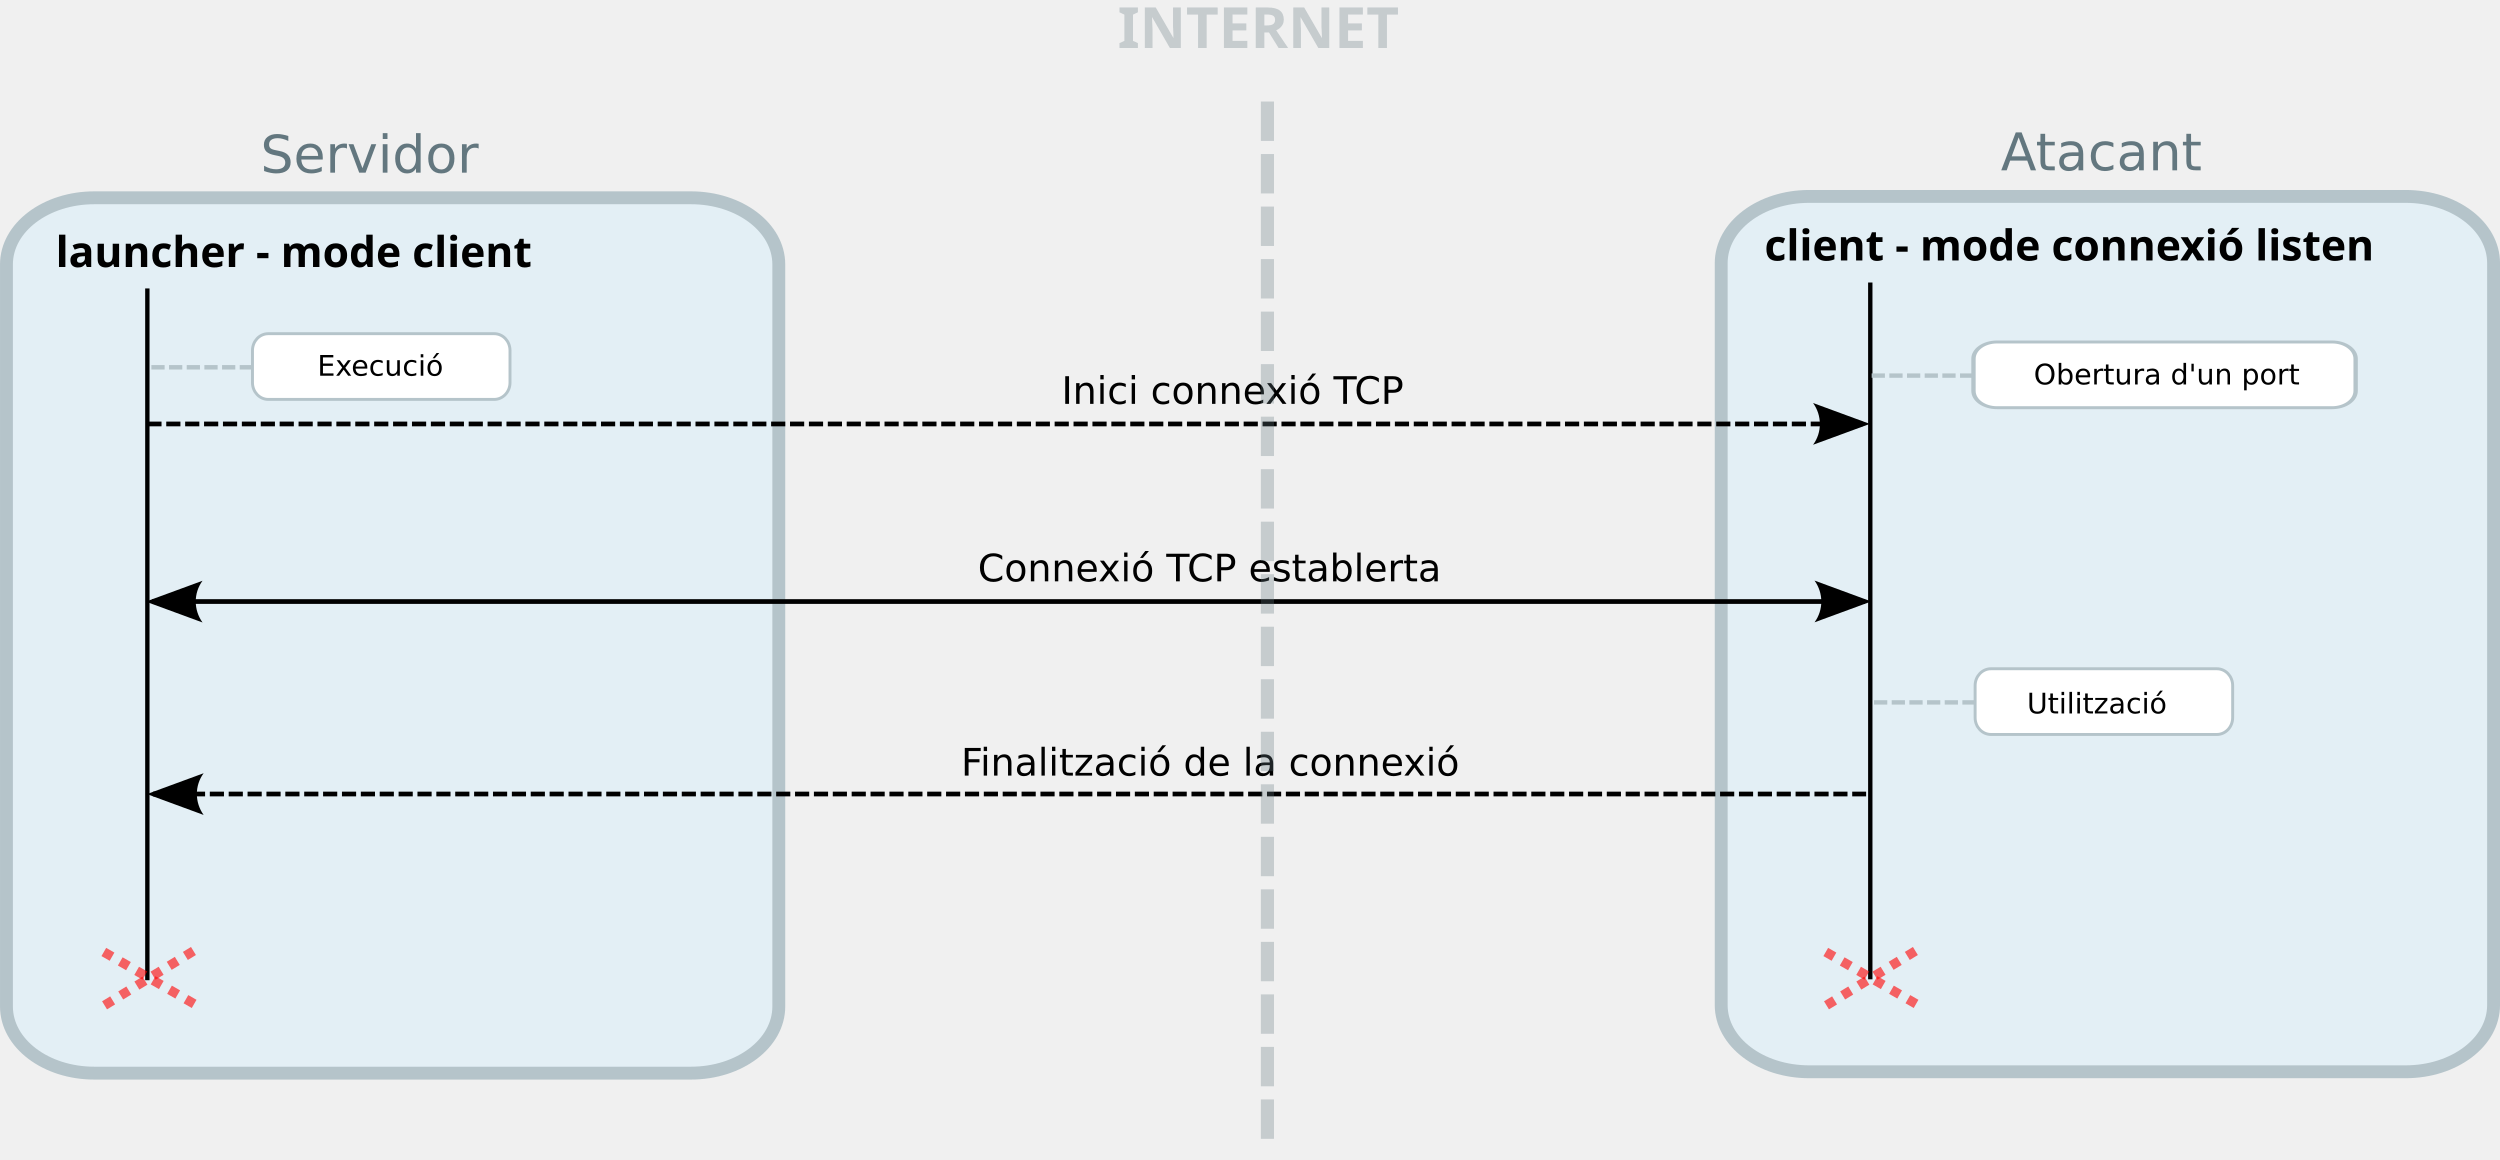
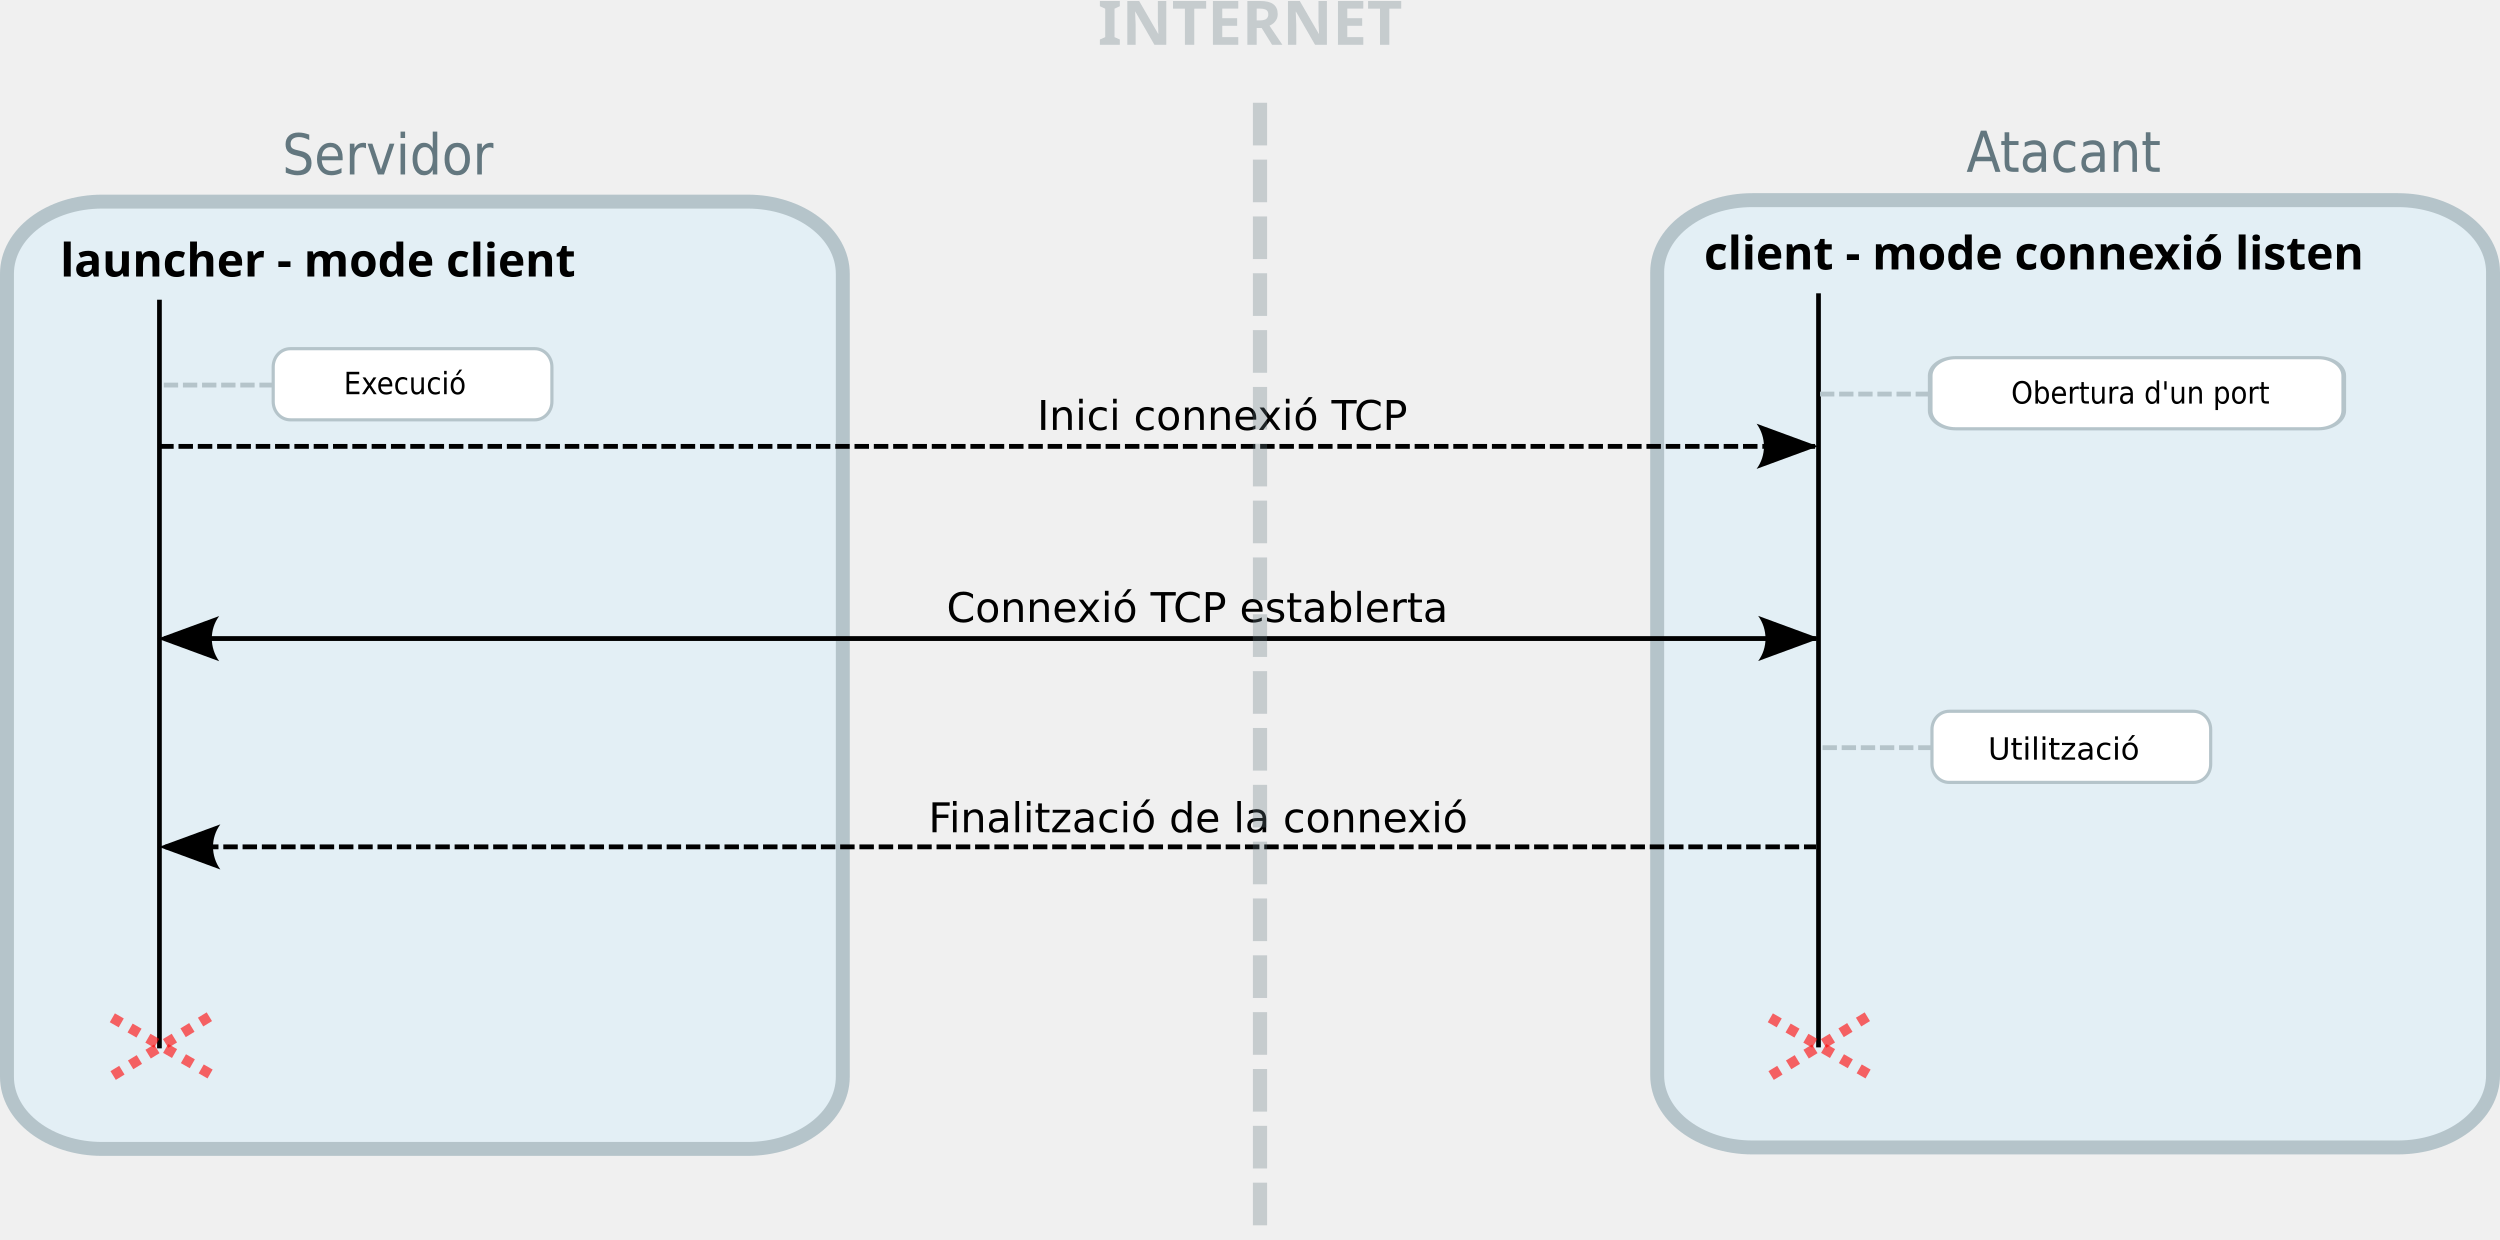
- <svg xmlns="http://www.w3.org/2000/svg" xmlns:xlink="http://www.w3.org/1999/xlink" id="svg18904" width="527.891" height="244.751" xml:space="preserve" version="1.0">
+ <svg xmlns="http://www.w3.org/2000/svg" xmlns:xlink="http://www.w3.org/1999/xlink" id="svg18904" width="487.799" height="241.817" xml:space="preserve" version="1.0">
  <defs id="defs18907">
    <pattern xlink:href="#pattern19117" id="pattern19788" patternTransform="translate(-69.9945,0)" />
    <clipPath clipPathUnits="userSpaceOnUse" id="clipPath18993">
      <path d="M 0,0 L 422.313,0 L 422.313,195.8 L 0,195.8 L 0,0 z" id="path18995" />
    </clipPath>
    <mask maskUnits="userSpaceOnUse" x="0" y="0" width="1" height="1" id="mask18997">
      <g id="g18999">
        <g clip-path="url(#clipPath18993)" id="g19001">
          <path d="M 0,0 L 422.313,0 L 422.313,195.8 L 0,195.8 L 0,0 z" style="fill:#ffffff;fill-opacity:0.6;fill-rule:nonzero;stroke:none" id="path19003" />
        </g>
      </g>
    </mask>
    <clipPath clipPathUnits="userSpaceOnUse" id="clipPath19009">
      <path d="M 0,0 L 422.313,0 L 422.313,195.8 L 0,195.8 L 0,0 z" id="path19011" />
    </clipPath>
    <clipPath clipPathUnits="userSpaceOnUse" id="clipPath19013">
      <path d="M 0,0 L 423,0 L 423,196 L 0,196 L 0,0 z" id="path19015" />
    </clipPath>
    <pattern patternUnits="userSpaceOnUse" x="0" y="0" width="423" height="196" id="pattern19017">
      <g id="g19019" />
      <g id="g19021">
        <g clip-path="url(#clipPath19013)" id="g19023">
          <g id="g19025">
            <g transform="matrix(1,0,0,-1,0,196)" id="g19027">
              <path d="M 308.25,160.809 L 324.047,169.895" style="fill:#ff0300;fill-opacity:1;fill-rule:evenodd;stroke:#ff0000;stroke-opacity:1;stroke-width:1.6;stroke-linecap:butt;stroke-linejoin:miter;stroke-miterlimit:4;stroke-dasharray:1.6,1.6;stroke-dashoffset:0" id="path19029" />
            </g>
          </g>
        </g>
      </g>
    </pattern>
    <clipPath clipPathUnits="userSpaceOnUse" id="clipPath19043">
      <path d="M 0,0 L 422.313,0 L 422.313,195.8 L 0,195.8 L 0,0 z" id="path19045" />
    </clipPath>
    <mask maskUnits="userSpaceOnUse" x="0" y="0" width="1" height="1" id="mask19047">
      <g id="g19049">
        <g clip-path="url(#clipPath19043)" id="g19051">
          <path d="M 0,0 L 422.313,0 L 422.313,195.8 L 0,195.8 L 0,0 z" style="fill:#ffffff;fill-opacity:0.6;fill-rule:nonzero;stroke:none" id="path19053" />
        </g>
      </g>
    </mask>
    <clipPath clipPathUnits="userSpaceOnUse" id="clipPath19059">
      <path d="M 0,0 L 422.313,0 L 422.313,195.8 L 0,195.8 L 0,0 z" id="path19061" />
    </clipPath>
    <clipPath clipPathUnits="userSpaceOnUse" id="clipPath19063">
      <path d="M 0,0 L 423,0 L 423,196 L 0,196 L 0,0 z" id="path19065" />
    </clipPath>
    <pattern patternUnits="userSpaceOnUse" x="0" y="0" width="423" height="196" id="pattern19067">
      <g id="g19069" />
      <g id="g19071">
        <g clip-path="url(#clipPath19063)" id="g19073">
          <g id="g19075">
            <g transform="matrix(1,0,0,-1,0,196)" id="g19077">
              <path d="M 308.371,169.82 L 323.926,160.316" style="fill:#ff0300;fill-opacity:1;fill-rule:evenodd;stroke:#ff0000;stroke-opacity:1;stroke-width:1.6;stroke-linecap:butt;stroke-linejoin:miter;stroke-miterlimit:4;stroke-dasharray:1.6,1.6;stroke-dashoffset:0" id="path19079" />
            </g>
          </g>
        </g>
      </g>
    </pattern>
    <clipPath clipPathUnits="userSpaceOnUse" id="clipPath19093">
      <path d="M 0,0 L 422.313,0 L 422.313,195.8 L 0,195.8 L 0,0 z" id="path19095" />
    </clipPath>
    <mask maskUnits="userSpaceOnUse" x="0" y="0" width="1" height="1" id="mask19097">
      <g id="g19099">
        <g clip-path="url(#clipPath19093)" id="g19101">
          <path d="M 0,0 L 422.313,0 L 422.313,195.8 L 0,195.8 L 0,0 z" style="fill:#ffffff;fill-opacity:0.6;fill-rule:nonzero;stroke:none" id="path19103" />
        </g>
      </g>
    </mask>
    <clipPath clipPathUnits="userSpaceOnUse" id="clipPath19109">
      <path d="M 0,0 L 422.313,0 L 422.313,195.8 L 0,195.8 L 0,0 z" id="path19111" />
    </clipPath>
    <clipPath clipPathUnits="userSpaceOnUse" id="clipPath19113">
      <path d="M 0,0 L 423,0 L 423,196 L 0,196 L 0,0 z" id="path19115" />
    </clipPath>
    <pattern patternUnits="userSpaceOnUse" x="0" y="0" width="423" height="196" id="pattern19117">
      <g id="g19119" />
      <g id="g19121">
        <g clip-path="url(#clipPath19113)" id="g19123">
          <g id="g19125">
            <g transform="matrix(1,0,0,-1,0,196)" id="g19127">
              <path d="M 17.32,161.004 L 33.121,170.09" style="fill:#ff0300;fill-opacity:1;fill-rule:evenodd;stroke:#ff0000;stroke-opacity:1;stroke-width:1.6;stroke-linecap:butt;stroke-linejoin:miter;stroke-miterlimit:4;stroke-dasharray:1.6,1.6;stroke-dashoffset:0" id="path19129" />
            </g>
          </g>
        </g>
      </g>
    </pattern>
    <clipPath clipPathUnits="userSpaceOnUse" id="clipPath19143">
      <path d="M 0,0 L 422.313,0 L 422.313,195.8 L 0,195.8 L 0,0 z" id="path19145" />
    </clipPath>
    <mask maskUnits="userSpaceOnUse" x="0" y="0" width="1" height="1" id="mask19147">
      <g id="g19149">
        <g clip-path="url(#clipPath19143)" id="g19151">
          <path d="M 0,0 L 422.313,0 L 422.313,195.8 L 0,195.8 L 0,0 z" style="fill:#ffffff;fill-opacity:0.6;fill-rule:nonzero;stroke:none" id="path19153" />
        </g>
      </g>
    </mask>
    <clipPath clipPathUnits="userSpaceOnUse" id="clipPath19159">
      <path d="M 0,0 L 422.313,0 L 422.313,195.8 L 0,195.8 L 0,0 z" id="path19161" />
    </clipPath>
    <clipPath clipPathUnits="userSpaceOnUse" id="clipPath19163">
      <path d="M 0,0 L 423,0 L 423,196 L 0,196 L 0,0 z" id="path19165" />
    </clipPath>
    <pattern patternUnits="userSpaceOnUse" x="0" y="0" width="423" height="196" id="pattern19167">
      <g id="g19169" />
      <g id="g19171">
        <g clip-path="url(#clipPath19163)" id="g19173">
          <g id="g19175">
            <g transform="matrix(1,0,0,-1,0,196)" id="g19177">
              <path d="M 17.445,170.016 L 32.996,160.512" style="fill:#ff0300;fill-opacity:1;fill-rule:evenodd;stroke:#ff0000;stroke-opacity:1;stroke-width:1.6;stroke-linecap:butt;stroke-linejoin:miter;stroke-miterlimit:4;stroke-dasharray:1.6,1.6;stroke-dashoffset:0" id="path19179" />
            </g>
          </g>
        </g>
      </g>
    </pattern>
  </defs>
-   <g id="g18913" transform="matrix(1.25,0,0,-1.25,0,244.7506)">
-     <path id="path18917" style="fill:#e3eff5;fill-opacity:1;fill-rule:nonzero;stroke:#b5c4ca;stroke-width:2.176;stroke-linecap:butt;stroke-linejoin:round;stroke-miterlimit:4;stroke-dasharray:none;stroke-opacity:1" d="M 305.621,162.621 L 406.359,162.621 C 414.594,162.621 421.227,157.597 421.227,151.355 L 421.227,26.015 C 421.227,19.773 414.594,14.75 406.359,14.75 L 305.621,14.75 C 297.387,14.75 290.754,19.773 290.754,26.015 L 290.754,151.355 C 290.754,157.597 297.387,162.621 305.621,162.621 z" />
+   <g id="g18913" transform="matrix(1.25,0,0,-1.25,-2.5687695e-3,242.3264)">
+     <path id="path18917" style="fill:#e3eff5;fill-opacity:1;fill-rule:nonzero;stroke:#b5c4ca;stroke-width:2.176;stroke-linecap:butt;stroke-linejoin:round;stroke-miterlimit:4;stroke-dasharray:none;stroke-opacity:1" d="M 273.547,162.621 L 374.285,162.621 C 382.52,162.621 389.153,157.597 389.153,151.355 L 389.153,26.015 C 389.153,19.773 382.52,14.75 374.285,14.75 L 273.547,14.75 C 265.313,14.75 258.68,19.773 258.68,26.015 L 258.68,151.355 C 258.68,157.597 265.313,162.621 273.547,162.621 z" />
    <path id="path18919" style="fill:#e3eff5;fill-opacity:1;fill-rule:nonzero;stroke:#b5c4ca;stroke-width:2.176;stroke-linecap:butt;stroke-linejoin:round;stroke-miterlimit:4;stroke-dasharray:none;stroke-opacity:1" d="M 15.953,162.39 L 116.691,162.39 C 124.926,162.39 131.559,157.367 131.559,151.125 L 131.559,25.785 C 131.559,19.543 124.926,14.519 116.691,14.519 L 15.953,14.519 C 7.719,14.519 1.09,19.543 1.09,25.785 L 1.09,151.125 C 1.09,157.367 7.719,162.39 15.953,162.39 z" />
-     <text id="text18921" transform="scale(1,-1)" x="44" y="-166.63">
-       <tspan id="tspan18923" y="-166.63" x="44 50.38 56.777 60.772 66.352 69.528 75.908 82.306" style="font-size:8.8px;font-variant:normal;font-weight:normal;writing-mode:lr-tb;fill:#63777f;fill-opacity:1;fill-rule:nonzero;stroke:none;font-family:DejaVuSans;-inkscape-font-specification:DejaVuSans">Servidor</tspan>
-       <tspan id="tspan18925" y="-167.03" x="338 344.389 348.393 354.764 360.343 366.723 373.111" style="font-size:8.8px;font-variant:normal;font-weight:normal;writing-mode:lr-tb;fill:#63777f;fill-opacity:1;fill-rule:nonzero;stroke:none;font-family:DejaVuSans;-inkscape-font-specification:DejaVuSans">Atacant</tspan>
+     <text id="text18921" transform="scale(0.9455989,-1.057531)" x="46.596" y="-157.565" style="font-size:11.347px">
+       <tspan id="tspan18923" y="-157.565" x="46.596 52.629 58.679 62.456 67.732 70.736 76.769 82.818" style="font-size:8.321px;font-variant:normal;font-weight:normal;writing-mode:lr-tb;fill:#63777f;fill-opacity:1;fill-rule:nonzero;stroke:none;font-family:DejaVuSans;-inkscape-font-specification:DejaVuSans">Servidor</tspan>
+       <tspan id="tspan18925" y="-157.943" x="324.602 330.643 334.43 340.454 345.73 351.762 357.803" style="font-size:8.321px;font-variant:normal;font-weight:normal;writing-mode:lr-tb;fill:#63777f;fill-opacity:1;fill-rule:nonzero;stroke:none;font-family:DejaVuSans;-inkscape-font-specification:DejaVuSans">Atacant</tspan>
    </text>
    <path id="path18927" style="fill:none;stroke:#000000;stroke-width:0.8;stroke-linecap:butt;stroke-linejoin:miter;stroke-miterlimit:4;stroke-dasharray:none;stroke-opacity:1" d="M -153.301,214.125 C -153.301,213.937 -153.301,213.75 -153.301,214.125 z" />
    <path id="path18929" style="fill:none;stroke:#000000;stroke-width:0.735;stroke-linecap:butt;stroke-linejoin:miter;stroke-miterlimit:4;stroke-dasharray:none;stroke-opacity:1" d="M 24.891,147.076 L 24.891,30.218" />
-     <path id="path18931" style="fill:#ff0300;fill-opacity:1;fill-rule:evenodd;stroke:#000000;stroke-width:0.737;stroke-linecap:butt;stroke-linejoin:miter;stroke-miterlimit:4;stroke-dasharray:none;stroke-opacity:1" d="M 315.938,148.077 L 315.938,30.369" />
+     <path id="path18931" style="fill:#ff0300;fill-opacity:1;fill-rule:evenodd;stroke:#000000;stroke-width:0.737;stroke-linecap:butt;stroke-linejoin:miter;stroke-miterlimit:4;stroke-dasharray:none;stroke-opacity:1" d="M 283.864,148.077 L 283.864,30.369" />
    <path id="path18937" style="fill:none;stroke:#b5c4ca;stroke-width:0.8;stroke-linecap:butt;stroke-linejoin:miter;stroke-miterlimit:4;stroke-dasharray:none;stroke-opacity:0" d="M -129.258,87.695 C -129.258,87.789 -129.258,87.882 -129.258,87.695 z M -146.23,73.269 C -146.23,73.175 -146.23,73.082 -146.23,73.269 z M -81.742,96.746 L -57.984,33.953 M -113.703,140.586 L -35.922,123.05 M 45.5,134.48 L 25.137,134.398" />
    <path id="path18939" style="fill:none;stroke:#b5c4ca;stroke-width:0.746;stroke-linecap:butt;stroke-linejoin:miter;stroke-miterlimit:4;stroke-dasharray:2.239, 0.746;stroke-dashoffset:0;stroke-opacity:1" d="M 45.141,133.574 C 45.141,133.511 45.141,133.453 45.141,133.574 z M 25.57,133.754 L 44.945,133.754" />
-     <path id="path18941" style="fill:none;stroke:#000000;stroke-width:0.798;stroke-linecap:butt;stroke-linejoin:miter;stroke-miterlimit:4;stroke-dasharray:2.395, 0.798;stroke-dashoffset:0;stroke-opacity:1" d="M 24.891,124.183 L 314.809,124.183" />
-     <path id="path18943" style="fill:#000000;fill-opacity:1;fill-rule:evenodd;stroke:none" d="M 306.273,127.722 L 315.867,124.195 L 306.273,120.668 C 307.809,122.75 307.801,125.601 306.273,127.722 z" />
-     <path id="path18945" style="fill:none;stroke:#000000;stroke-width:0.797;stroke-linecap:butt;stroke-linejoin:miter;stroke-miterlimit:4;stroke-dasharray:none;stroke-opacity:1" d="M 25.684,94.187 L 315.043,94.187" />
+     <path id="path18941" style="fill:none;stroke:#000000;stroke-width:0.754;stroke-linecap:butt;stroke-linejoin:miter;stroke-miterlimit:4;stroke-dasharray:2.261, 0.754;stroke-dashoffset:0;stroke-opacity:1" d="M 24.848,124.183 L 283.331,124.183" />
+     <path id="path18943" style="fill:#000000;fill-opacity:1;fill-rule:evenodd;stroke:none" d="M 274.199,127.722 L 283.793,124.195 L 274.199,120.668 C 275.735,122.75 275.727,125.601 274.199,127.722 z" />
+     <path id="path18945" style="fill:none;stroke:#000000;stroke-width:0.753;stroke-linecap:butt;stroke-linejoin:miter;stroke-miterlimit:4;stroke-dasharray:none;stroke-opacity:1" d="M 25.641,94.187 L 283.565,94.187" />
    <path id="path18947" style="fill:#000000;fill-opacity:1;fill-rule:evenodd;stroke:none" d="M 34.211,90.648 L 24.625,94.172 L 34.211,97.695 C 32.68,95.617 32.688,92.769 34.211,90.648 z" />
-     <path id="path18949" style="fill:#000000;fill-opacity:1;fill-rule:evenodd;stroke:none" d="M 306.52,97.726 L 316.102,94.199 L 306.52,90.675 C 308.051,92.757 308.043,95.605 306.52,97.726 z" />
-     <path id="path18951" style="fill:none;stroke:#000000;stroke-width:0.797;stroke-linecap:butt;stroke-linejoin:miter;stroke-miterlimit:4;stroke-dasharray:2.392, 0.797;stroke-dashoffset:0;stroke-opacity:1" d="M 25.875,61.672 L 315.234,61.672" />
+     <path id="path18949" style="fill:#000000;fill-opacity:1;fill-rule:evenodd;stroke:none" d="M 274.446,97.726 L 284.028,94.199 L 274.446,90.675 C 275.977,92.757 275.969,95.605 274.446,97.726 z" />
+     <path id="path18951" style="fill:none;stroke:#000000;stroke-width:0.752;stroke-linecap:butt;stroke-linejoin:miter;stroke-miterlimit:4;stroke-dasharray:2.257, 0.752;stroke-dashoffset:0;stroke-opacity:1" d="M 25.831,61.672 L 283.48,61.672" />
    <path id="path18953" style="fill:#000000;fill-opacity:1;fill-rule:evenodd;stroke:none" d="M 34.398,58.136 L 24.816,61.66 L 34.398,65.183 C 32.867,63.101 32.879,60.257 34.398,58.136 z" />
-     <text id="text18955" transform="scale(1,-1)" x="179.322" y="-127.576">
-       <tspan id="tspan18957" y="-127.576" x="179.322 181.709 186.49 188.877 192.863 195.25 197.637 201.618 206.411 211.198 215.978 219.978 223.965 226.352 231.138 233.525 237.512 242.305" style="font-size:6.399px;font-variant:normal;font-weight:normal;writing-mode:lr-tb;fill:#000000;fill-opacity:1;fill-rule:nonzero;stroke:none;font-family:DejaVuSans;-inkscape-font-specification:DejaVuSans">Inici connexió TCP</tspan>
-       <tspan id="tspan18959" y="-97.594" x="165.18 169.973 174.76 179.54 184.327 188.32 192.314 194.701 199.487 201.874 205.868 210.654 215.448 217.841 221.834 225.821 229.021 233.18 237.961 240.347 244.341 247.54 250.74" style="font-size:6.399px;font-variant:normal;font-weight:normal;writing-mode:lr-tb;fill:#000000;fill-opacity:1;fill-rule:nonzero;stroke:none;font-family:DejaVuSans;-inkscape-font-specification:DejaVuSans">Connexió TCP establerta</tspan>
-       <tspan id="tspan18961" y="-64.785" x="162.352 166.351 168.732 173.512 177.499 179.893 182.273 185.473 189.46 193.44 197.427 199.808 204.594 206.988 211.774 215.768 218.161 220.542 224.528 227.152 231.132 235.925 240.712 245.492 249.492 253.479 255.859" style="font-size:6.399px;font-variant:normal;font-weight:normal;writing-mode:lr-tb;fill:#000000;fill-opacity:1;fill-rule:nonzero;stroke:none;font-family:DejaVuSans;-inkscape-font-specification:DejaVuSans">Finalització de la connexió</tspan>
+     <text id="text18955" transform="scale(1,-1)" x="161.903" y="-126.746">
+       <tspan id="tspan18957" y="-126.746" x="161.903 164.29 169.07 171.457 175.444 177.831 180.218 184.198 188.991 193.778 198.559 202.558 206.545 208.932 213.719 216.106 220.093 224.886" style="font-size:6.399px;font-variant:normal;font-weight:normal;writing-mode:lr-tb;fill:#000000;fill-opacity:1;fill-rule:nonzero;stroke:none;font-family:DejaVuSans;-inkscape-font-specification:DejaVuSans">Inici connexió TCP</tspan>
+       <tspan id="tspan18959" y="-96.765" x="147.761 152.554 157.341 162.121 166.908 170.901 174.894 177.281 182.068 184.455 188.448 193.235 198.028 200.421 204.415 208.401 211.601 215.761 220.541 222.928 226.921 230.121 233.321" style="font-size:6.399px;font-variant:normal;font-weight:normal;writing-mode:lr-tb;fill:#000000;fill-opacity:1;fill-rule:nonzero;stroke:none;font-family:DejaVuSans;-inkscape-font-specification:DejaVuSans">Connexió TCP establerta</tspan>
+       <tspan id="tspan18961" y="-63.955" x="144.932 148.932 151.312 156.093 160.08 162.473 164.854 168.053 172.04 176.021 180.007 182.388 187.175 189.568 194.355 198.348 200.741 203.122 207.109 209.732 213.713 218.506 223.293 228.073 232.073 236.059 238.44" style="font-size:6.399px;font-variant:normal;font-weight:normal;writing-mode:lr-tb;fill:#000000;fill-opacity:1;fill-rule:nonzero;stroke:none;font-family:DejaVuSans;-inkscape-font-specification:DejaVuSans">Finalització de la connexió</tspan>
    </text>
    <path id="path18967" style="fill:#ffffff;fill-opacity:1;fill-rule:nonzero;stroke:#b5c4ca;stroke-width:0.497;stroke-linecap:butt;stroke-linejoin:round;stroke-miterlimit:4;stroke-dasharray:none;stroke-opacity:1" d="M 45.328,139.433 L 83.473,139.433 C 84.957,139.433 86.152,138.168 86.152,136.593 L 86.152,131.168 C 86.152,129.597 84.957,128.328 83.473,128.328 L 45.328,128.328 C 43.844,128.328 42.648,129.597 42.648,131.168 L 42.648,136.593 C 42.648,138.168 43.844,139.433 45.328,139.433 z" />
-     <path id="path18969" style="fill:none;stroke:#b5c4ca;stroke-width:0.746;stroke-linecap:butt;stroke-linejoin:miter;stroke-miterlimit:4;stroke-dasharray:2.239, 0.746;stroke-dashoffset:0;stroke-opacity:1" d="M 335.742,132.172 C 335.742,132.113 335.742,132.05 335.742,132.172 z M 316.172,132.351 L 335.547,132.351" />
-     <g transform="matrix(1,0,0,-0.673917,0,195.8005)" id="g18971">
+     <path id="path18969" style="fill:none;stroke:#b5c4ca;stroke-width:0.746;stroke-linecap:butt;stroke-linejoin:miter;stroke-miterlimit:4;stroke-dasharray:2.239, 0.746;stroke-dashoffset:0;stroke-opacity:1" d="M 303.668,132.172 C 303.668,132.113 303.668,132.05 303.668,132.172 z M 284.098,132.351 L 303.473,132.351" />
+     <g transform="matrix(1,0,0,-0.673917,-32.07406,195.8005)" id="g18971">
      <path id="path18973" style="fill:#ffffff;fill-opacity:1;fill-rule:nonzero;stroke:#b5c4ca;stroke-width:0.738;stroke-linecap:butt;stroke-linejoin:round;stroke-miterlimit:4;stroke-dasharray:none;stroke-opacity:1" d="M 337.348,85.722 L 393.949,85.722 C 396.152,85.722 397.926,87.6 397.926,89.93 L 397.926,97.981 C 397.926,100.317 396.152,102.195 393.949,102.195 L 337.348,102.195 C 335.145,102.195 333.371,100.317 333.371,97.981 L 333.371,89.93 C 333.371,87.6 335.145,85.722 337.348,85.722 z" />
    </g>
-     <text id="text18975" transform="scale(1,-1)" x="343.556" y="-130.86">
-       <tspan id="tspan18977" y="-130.86" x="343.556 347.554 350.549 353.544 355.546 357.543 360.538 362.534 365.525 367.517 370.512 371.5 374.495 377.486 379.478 382.473 385.463 387.46" style="font-size:4.8px;font-variant:normal;font-weight:normal;writing-mode:lr-tb;fill:#000000;fill-opacity:1;fill-rule:nonzero;stroke:none;font-family:DejaVuSans;-inkscape-font-specification:DejaVuSans">Obertura d'un port</tspan>
-       <tspan id="tspan18979" y="-132.329" x="53.618 56.81 59.997 63.198 66.385 69.577 72.764 74.353" style="font-size:4.8px;font-variant:normal;font-weight:normal;writing-mode:lr-tb;fill:#000000;fill-opacity:1;fill-rule:nonzero;stroke:none;font-family:DejaVuSans;-inkscape-font-specification:DejaVuSans">Execució</tspan>
+     <text id="text18975" transform="scale(0.9474681,-1.055444)" x="331.349" y="-123.986" style="font-size:11.37px">
+       <tspan id="tspan18977" y="-123.986" x="331.349 335.137 337.974 340.812 342.709 344.6 347.438 349.33 352.163 354.05 356.888 357.825 360.663 363.496 365.383 368.221 371.054 372.946" style="font-size:4.548px;font-variant:normal;font-weight:normal;writing-mode:lr-tb;fill:#000000;fill-opacity:1;fill-rule:nonzero;stroke:none;font-family:DejaVuSans;-inkscape-font-specification:DejaVuSans">Obertura d'un port</tspan>
+       <tspan id="tspan18979" y="-125.378" x="56.641 59.666 62.685 65.718 68.738 71.762 74.782 76.287" style="font-size:4.548px;font-variant:normal;font-weight:normal;writing-mode:lr-tb;fill:#000000;fill-opacity:1;fill-rule:nonzero;stroke:none;font-family:DejaVuSans;-inkscape-font-specification:DejaVuSans">Execució</tspan>
    </text>
-     <path id="path18981" style="fill:none;stroke:#b5c4ca;stroke-width:0.746;stroke-linecap:butt;stroke-linejoin:miter;stroke-miterlimit:4;stroke-dasharray:2.239, 0.746;stroke-dashoffset:0;stroke-opacity:1" d="M 336.141,76.972 C 336.141,76.914 336.141,76.851 336.141,76.972 z M 316.57,77.152 L 335.949,77.152" />
-     <path id="path18983" style="fill:#ffffff;fill-opacity:1;fill-rule:nonzero;stroke:#b5c4ca;stroke-width:0.497;stroke-linecap:butt;stroke-linejoin:round;stroke-miterlimit:4;stroke-dasharray:none;stroke-opacity:1" d="M 336.328,82.832 L 374.473,82.832 C 375.957,82.832 377.152,81.566 377.152,79.992 L 377.152,74.57 C 377.152,72.996 375.957,71.73 374.473,71.73 L 336.328,71.73 C 334.844,71.73 333.648,72.996 333.648,74.57 L 333.648,79.992 C 333.648,81.566 334.844,82.832 336.328,82.832 z" />
-     <text id="text18985" transform="scale(1,-1)" x="342.4" y="-75.281">
-       <tspan id="tspan18987" y="-75.281" x="342.4 346.389 348.789 350.377 351.961 353.555 355.955 359.147 362.334 365.521 367.109" style="font-size:4.8px;font-variant:normal;font-weight:normal;writing-mode:lr-tb;fill:#000000;fill-opacity:1;fill-rule:nonzero;stroke:none;font-family:DejaVuSans;-inkscape-font-specification:DejaVuSans">Utilització</tspan>
+     <path id="path18981" style="fill:none;stroke:#b5c4ca;stroke-width:0.746;stroke-linecap:butt;stroke-linejoin:miter;stroke-miterlimit:4;stroke-dasharray:2.239, 0.746;stroke-dashoffset:0;stroke-opacity:1" d="M 304.067,76.972 C 304.067,76.914 304.067,76.851 304.067,76.972 z M 284.496,77.152 L 303.875,77.152" />
+     <path id="path18983" style="fill:#ffffff;fill-opacity:1;fill-rule:nonzero;stroke:#b5c4ca;stroke-width:0.497;stroke-linecap:butt;stroke-linejoin:round;stroke-miterlimit:4;stroke-dasharray:none;stroke-opacity:1" d="M 304.254,82.832 L 342.399,82.832 C 343.883,82.832 345.078,81.566 345.078,79.992 L 345.078,74.57 C 345.078,72.996 343.883,71.73 342.399,71.73 L 304.254,71.73 C 302.77,71.73 301.574,72.996 301.574,74.57 L 301.574,79.992 C 301.574,81.566 302.77,82.832 304.254,82.832 z" />
+     <text id="text18985" transform="scale(1,-1)" x="310.326" y="-75.281">
+       <tspan id="tspan18987" y="-75.281" x="310.326 314.315 316.714 318.303 319.887 321.481 323.881 327.072 330.26 333.447 335.035" style="font-size:4.8px;font-variant:normal;font-weight:normal;writing-mode:lr-tb;fill:#000000;fill-opacity:1;fill-rule:nonzero;stroke:none;font-family:DejaVuSans;-inkscape-font-specification:DejaVuSans">Utilització</tspan>
    </text>
    <g id="g19089">
      <g id="g19091" />
      <g mask="url(#mask19097)" id="g19105">
        <g id="g19107" />
        <g id="g19131">
          <g id="g19133" clip-path="url(#clipPath19109)">
            <g id="g19135" />
          </g>
        </g>
      </g>
    </g>
-     <path style="opacity:0.302;color:#000000;fill:#63777f;fill-opacity:1;fill-rule:evenodd;stroke:#63777f;stroke-width:2.218;stroke-linecap:butt;stroke-linejoin:miter;marker:none;marker-start:none;marker-mid:none;marker-end:none;stroke-miterlimit:4;stroke-dasharray:6.654, 2.218;stroke-dashoffset:0;stroke-opacity:1;visibility:visible;display:inline;overflow:visible;enable-background:accumulate" d="M 214.1,178.649 L 214.1,2.346" id="path10629" />
-     <text transform="scale(1,-1)" xml:space="preserve" style="font-size:9.6px;font-style:normal;font-variant:normal;font-weight:bold;font-stretch:normal;opacity:0.302;fill:#63777f;fill-opacity:1;stroke:none;stroke-width:1px;stroke-linecap:butt;stroke-linejoin:miter;stroke-opacity:1;font-family:Sans;-inkscape-font-specification:Sans" x="188.797" y="-187.692" id="text10631">
-       <tspan id="tspan10633" x="188.797" y="-187.692">INTERNET</tspan>
+     <path style="opacity:0.302;color:#000000;fill:#63777f;fill-opacity:1;fill-rule:evenodd;stroke:#63777f;stroke-width:2.218;stroke-linecap:butt;stroke-linejoin:miter;marker:none;marker-start:none;marker-mid:none;marker-end:none;stroke-miterlimit:4;stroke-dasharray:6.654, 2.218;stroke-dashoffset:0;stroke-opacity:1;visibility:visible;display:inline;overflow:visible;enable-background:accumulate" d="M 196.68,177.819 L 196.68,1.517" id="path10629" />
+     <text transform="scale(1,-1)" xml:space="preserve" style="font-size:9.6px;font-style:normal;font-variant:normal;font-weight:bold;font-stretch:normal;opacity:0.302;fill:#63777f;fill-opacity:1;stroke:none;stroke-width:1px;stroke-linecap:butt;stroke-linejoin:miter;stroke-opacity:1;font-family:Sans;-inkscape-font-specification:Sans" x="171.378" y="-186.863" id="text10631">
+       <tspan id="tspan10633" x="171.378" y="-186.863">INTERNET</tspan>
    </text>
    <g id="g16027" transform="matrix(0.8,0,0,-0.8,-26.59341,114.4488)">
      <path id="path13899" d="M 55.164,99.325 L 74.915,110.683" style="opacity:0.6;color:#000000;fill:#ff0300;fill-opacity:1;fill-rule:evenodd;stroke:#ff0000;stroke-width:2;stroke-linecap:butt;stroke-linejoin:miter;marker:none;marker-start:none;marker-mid:none;marker-end:none;stroke-miterlimit:4;stroke-dasharray:2, 2;stroke-dashoffset:0;stroke-opacity:1;visibility:visible;display:inline;overflow:visible;enable-background:accumulate" />
      <path id="path13901" d="M 55.319,110.591 L 74.759,98.71" style="opacity:0.6;color:#000000;fill:#ff0300;fill-opacity:1;fill-rule:evenodd;stroke:#ff0000;stroke-width:2;stroke-linecap:butt;stroke-linejoin:miter;marker:none;marker-start:none;marker-mid:none;marker-end:none;stroke-miterlimit:4;stroke-dasharray:2, 2;stroke-dashoffset:0;stroke-opacity:1;visibility:visible;display:inline;overflow:visible;enable-background:accumulate" />
    </g>
-     <g id="g19793" transform="matrix(0.8,0,0,-0.8,264.2851,114.4488)">
+     <g id="g19793" transform="matrix(0.8,0,0,-0.8,232.211,114.4488)">
      <path id="path19795" d="M 55.164,99.325 L 74.915,110.683" style="opacity:0.6;color:#000000;fill:#ff0300;fill-opacity:1;fill-rule:evenodd;stroke:#ff0000;stroke-width:2;stroke-linecap:butt;stroke-linejoin:miter;marker:none;marker-start:none;marker-mid:none;marker-end:none;stroke-miterlimit:4;stroke-dasharray:2, 2;stroke-dashoffset:0;stroke-opacity:1;visibility:visible;display:inline;overflow:visible;enable-background:accumulate" />
      <path id="path19797" d="M 55.319,110.591 L 74.759,98.71" style="opacity:0.6;color:#000000;fill:#ff0300;fill-opacity:1;fill-rule:evenodd;stroke:#ff0000;stroke-width:2;stroke-linecap:butt;stroke-linejoin:miter;marker:none;marker-start:none;marker-mid:none;marker-end:none;stroke-miterlimit:4;stroke-dasharray:2, 2;stroke-dashoffset:0;stroke-opacity:1;visibility:visible;display:inline;overflow:visible;enable-background:accumulate" />
    </g>
    <text xml:space="preserve" style="font-size:7.2px;font-style:normal;font-variant:normal;font-weight:bold;font-stretch:normal;fill:#000000;fill-opacity:1;stroke:none;stroke-width:1px;stroke-linecap:butt;stroke-linejoin:miter;stroke-opacity:1;font-family:Sans;-inkscape-font-specification:Sans Bold" x="9.401" y="-150.693" id="text3915" transform="scale(1,-1)">
      <tspan id="tspan3917" x="9.401" y="-150.693">launcher - mode client</tspan>
    </text>
-     <text xml:space="preserve" style="font-size:7.2px;font-style:normal;font-variant:normal;font-weight:bold;font-stretch:normal;fill:#000000;fill-opacity:1;stroke:none;stroke-width:1px;stroke-linecap:butt;stroke-linejoin:miter;stroke-opacity:1;font-family:Sans;-inkscape-font-specification:Sans" x="298.067" y="-151.799" id="text3919" transform="scale(1,-1)">
-       <tspan id="tspan3921" x="298.067" y="-151.799">client - mode connexió listen</tspan>
+     <text xml:space="preserve" style="font-size:7.2px;font-style:normal;font-variant:normal;font-weight:bold;font-stretch:normal;fill:#000000;fill-opacity:1;stroke:none;stroke-width:1px;stroke-linecap:butt;stroke-linejoin:miter;stroke-opacity:1;font-family:Sans;-inkscape-font-specification:Sans" x="265.993" y="-151.799" id="text3919" transform="scale(1,-1)">
+       <tspan id="tspan3921" x="265.993" y="-151.799">client - mode connexió listen</tspan>
    </text>
  </g>
</svg>
